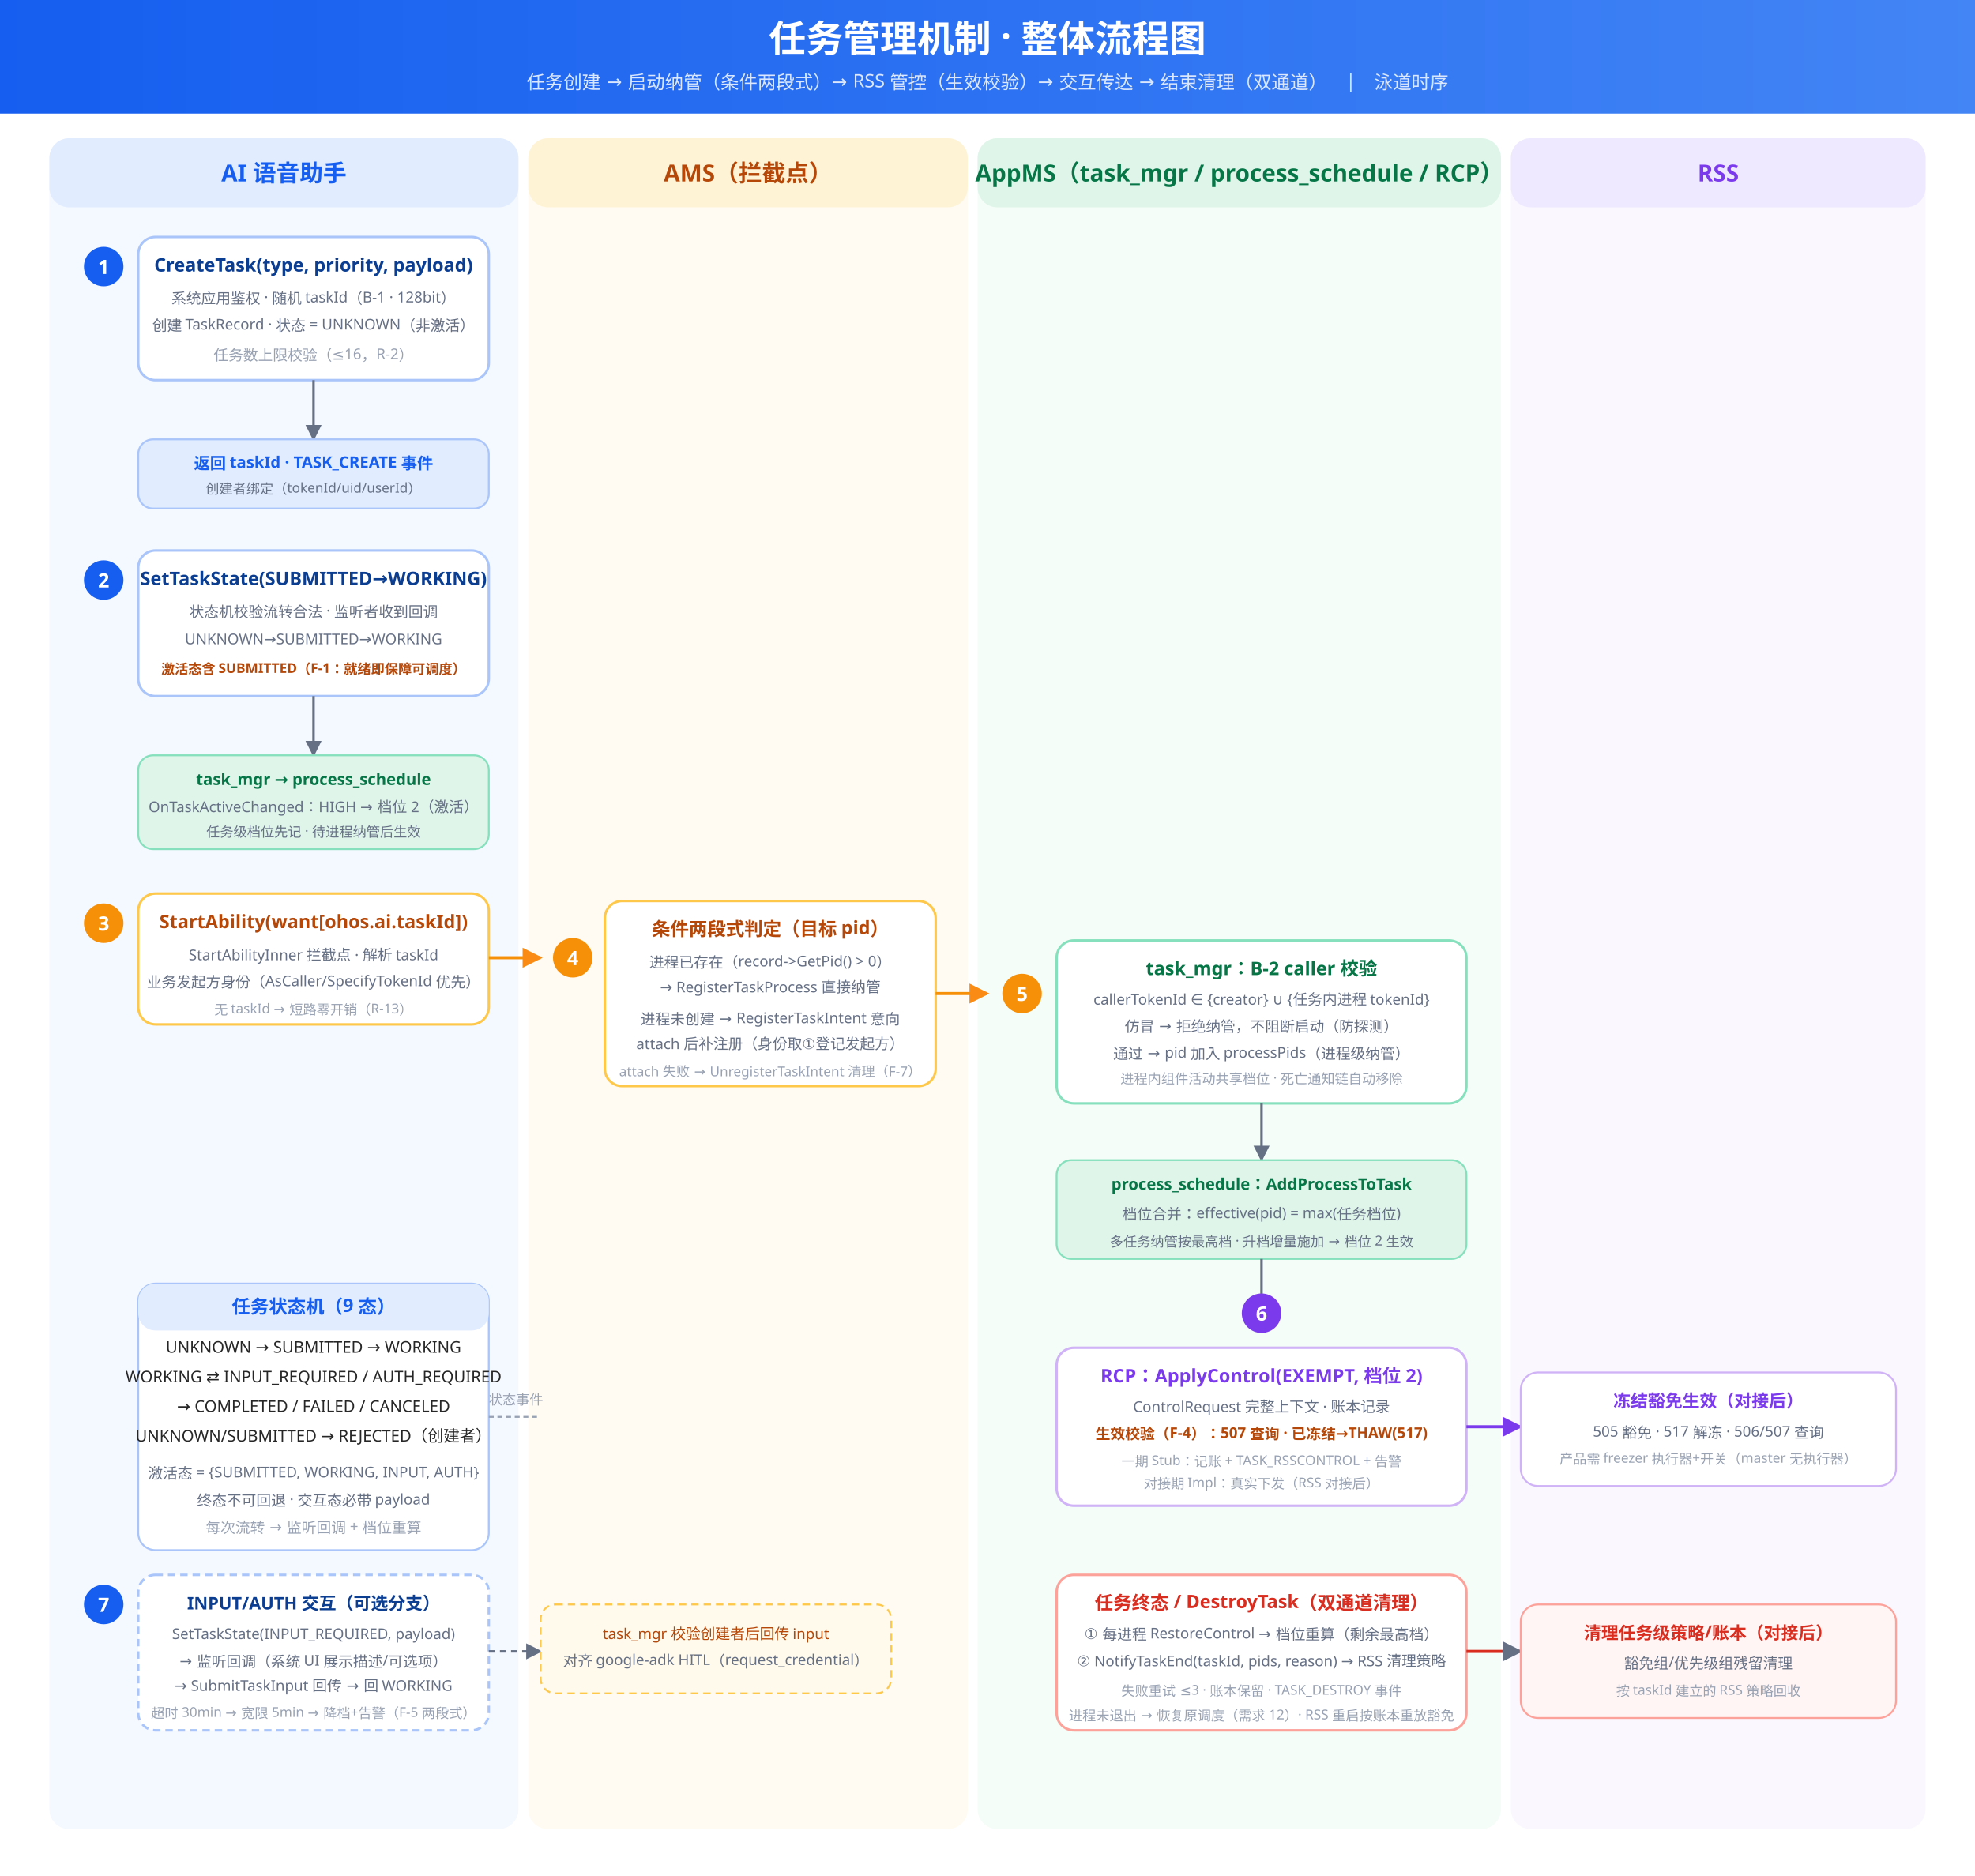
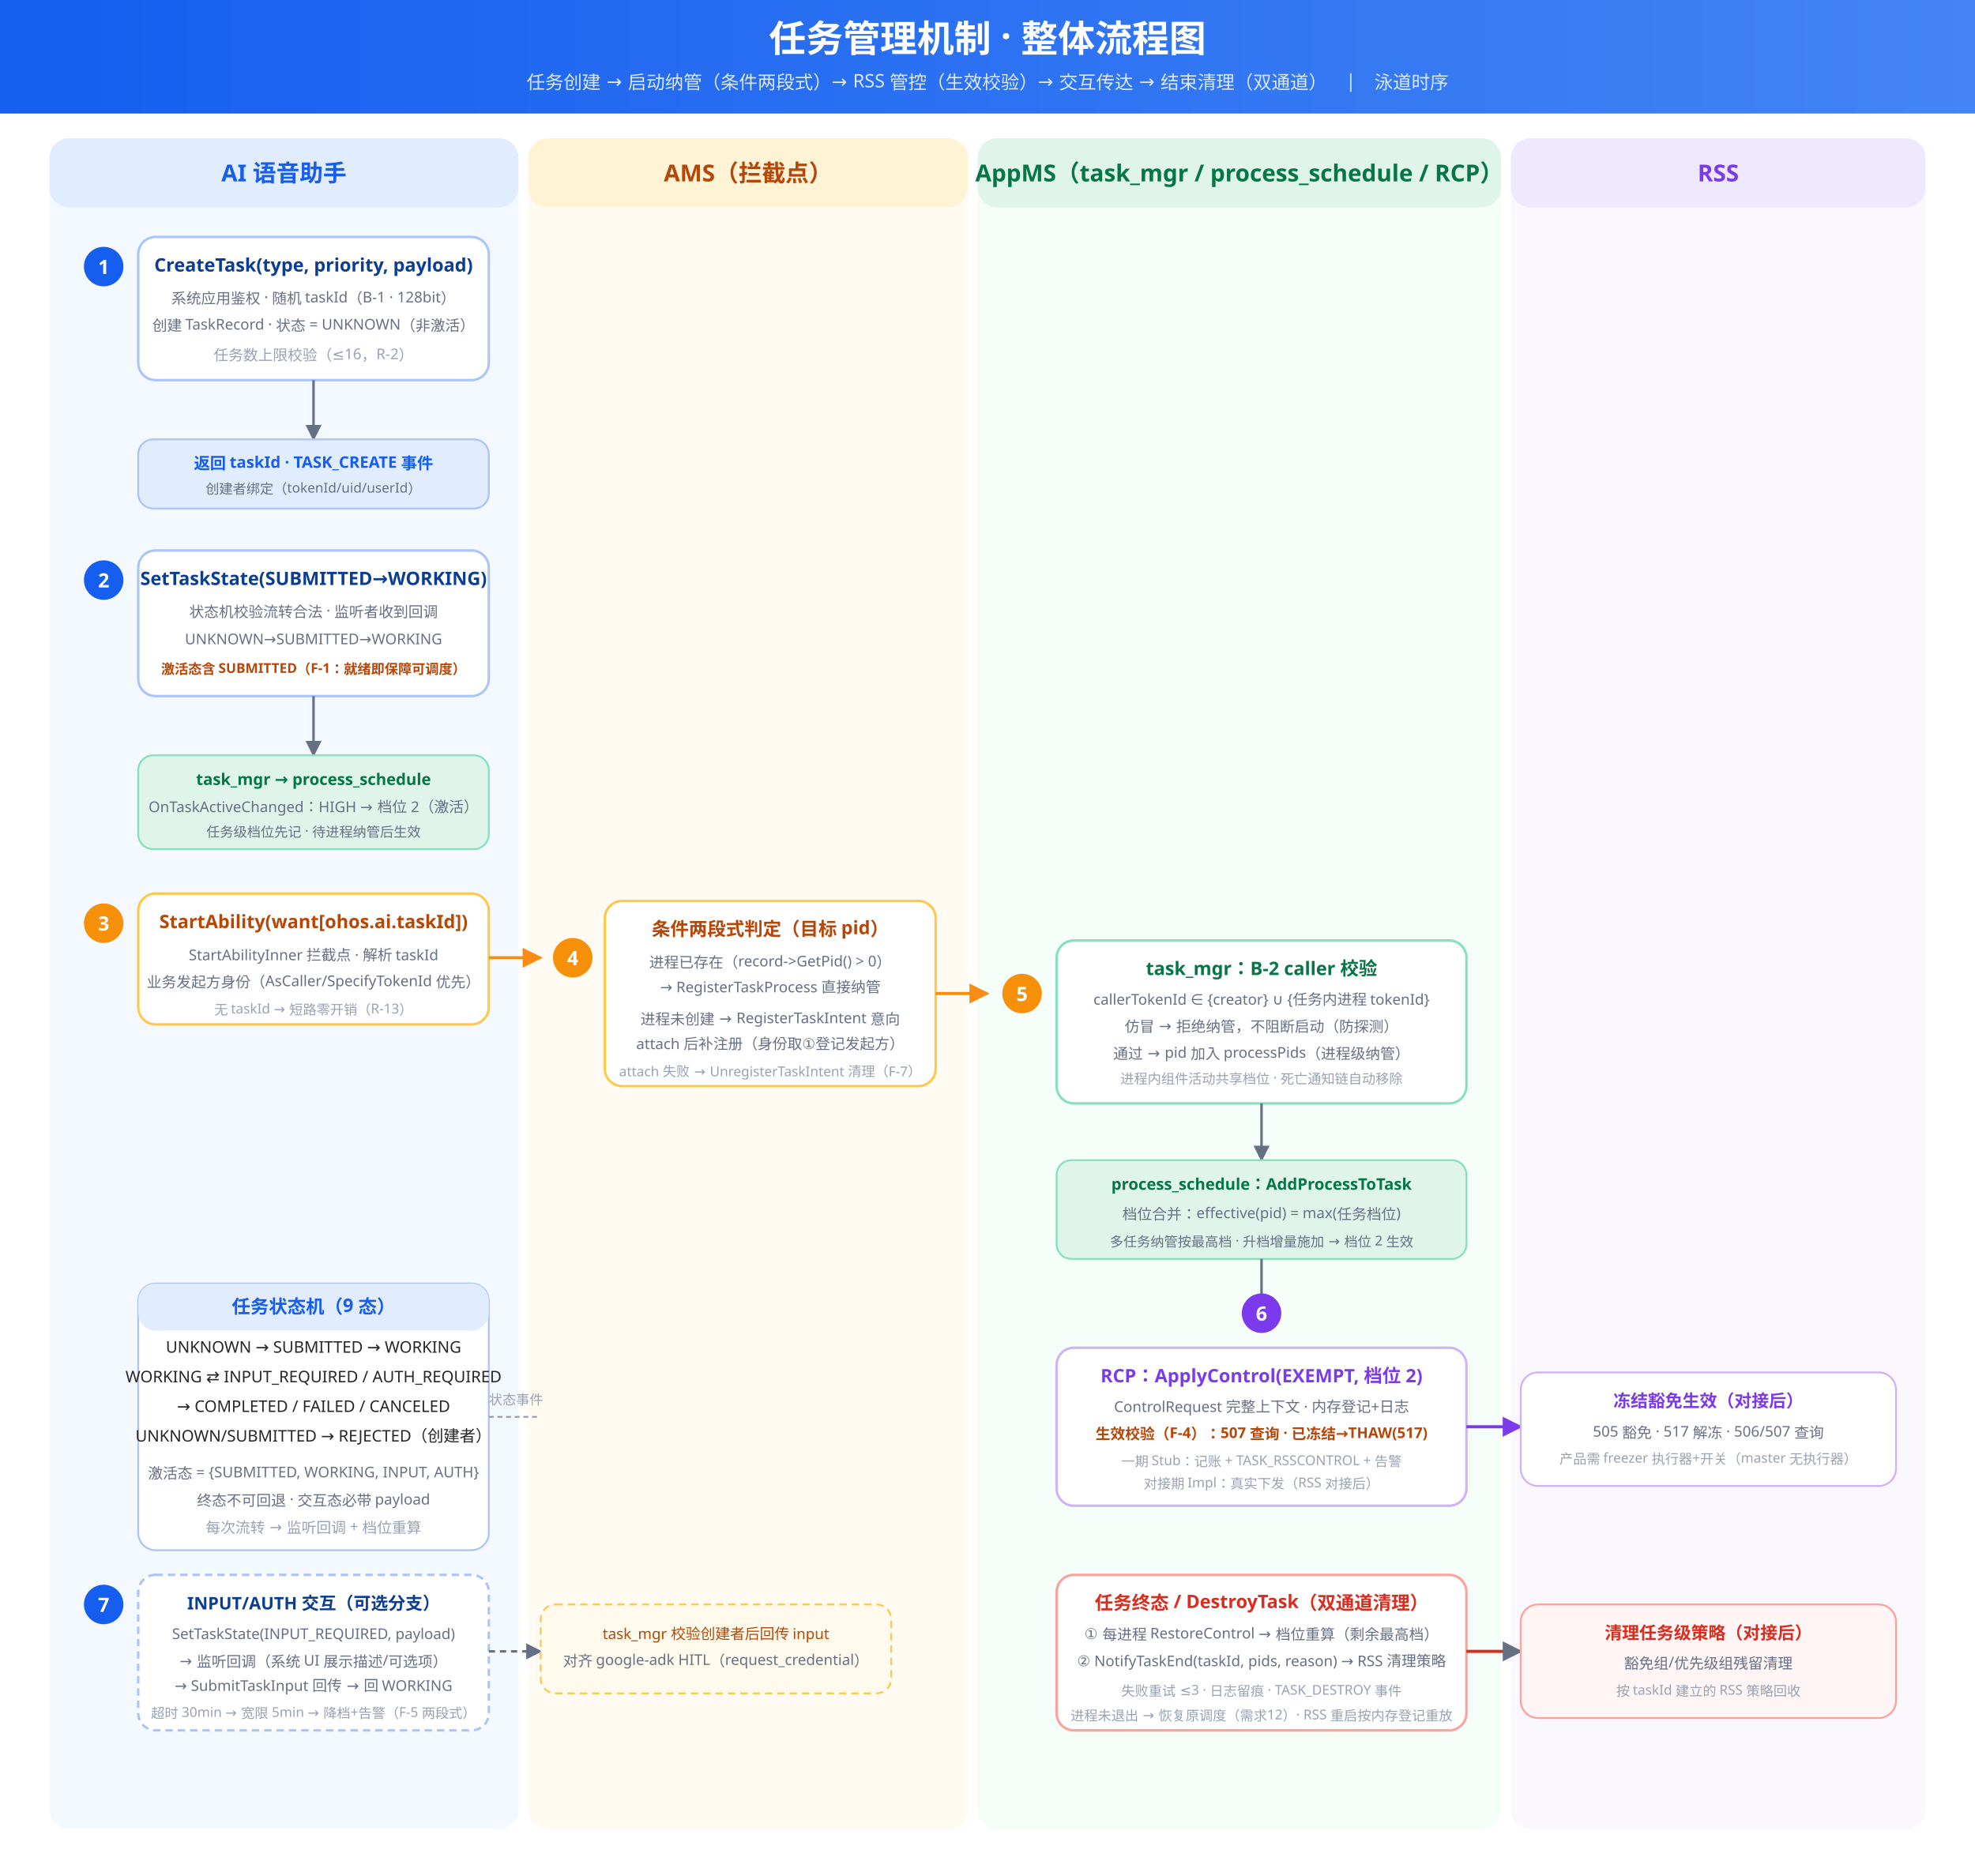
<svg xmlns="http://www.w3.org/2000/svg" viewBox="0 0 1600 1520" font-family="'PingFang SC','Microsoft YaHei','Noto Sans SC',sans-serif">
  <defs>
    <marker id="ar" viewBox="0 0 10 10" refX="9" refY="5" markerWidth="6.5" markerHeight="6.5" orient="auto-start-reverse">
      <path d="M0 0 L10 5 L0 10 z" fill="#667085" />
    </marker>
    <marker id="arB" viewBox="0 0 10 10" refX="9" refY="5" markerWidth="6.5" markerHeight="6.5" orient="auto-start-reverse">
      <path d="M0 0 L10 5 L0 10 z" fill="#1677ff" />
    </marker>
    <marker id="arO" viewBox="0 0 10 10" refX="9" refY="5" markerWidth="6.5" markerHeight="6.5" orient="auto-start-reverse">
      <path d="M0 0 L10 5 L0 10 z" fill="#fa8c16" />
    </marker>
    <marker id="arG" viewBox="0 0 10 10" refX="9" refY="5" markerWidth="6.5" markerHeight="6.5" orient="auto-start-reverse">
      <path d="M0 0 L10 5 L0 10 z" fill="#12b76a" />
    </marker>
    <marker id="arP" viewBox="0 0 10 10" refX="9" refY="5" markerWidth="6.5" markerHeight="6.5" orient="auto-start-reverse">
      <path d="M0 0 L10 5 L0 10 z" fill="#7c3aed" />
    </marker>
    <linearGradient id="hg" x1="0" y1="0" x2="1" y2="0">
      <stop offset="0%" stop-color="#155eef" />
      <stop offset="100%" stop-color="#4385f5" />
    </linearGradient>
  </defs>
  <rect x="0" y="0" width="1600" height="1520" fill="#ffffff" />
  <rect x="0" y="0" width="1600" height="92" fill="url(#hg)" />
  <text x="800" y="42" font-size="30" font-weight="700" fill="#ffffff" text-anchor="middle">任务管理机制 · 整体流程图</text>
  <text x="800" y="72" font-size="15" fill="#dbe7fe" text-anchor="middle">任务创建 → 启动纳管（条件两段式）→ RSS 管控（生效校验）→ 交互传达 → 结束清理（双通道）　|　泳道时序</text>
  <rect x="40" y="112" width="380" height="1370" rx="16" fill="#f4f8ff" />
  <rect x="428" y="112" width="356" height="1370" rx="16" fill="#fffbf2" />
  <rect x="792" y="112" width="424" height="1370" rx="16" fill="#f4fdf7" />
  <rect x="1224" y="112" width="336" height="1370" rx="16" fill="#faf7ff" />
  <rect x="40" y="112" width="380" height="56" rx="16" fill="#e1ecff" />
  <rect x="428" y="112" width="356" height="56" rx="16" fill="#fff3d6" />
  <rect x="792" y="112" width="424" height="56" rx="16" fill="#dff5ea" />
  <rect x="1224" y="112" width="336" height="56" rx="16" fill="#efe9ff" />
  <text x="230" y="147" font-size="19" font-weight="700" fill="#155eef" text-anchor="middle">AI 语音助手</text>
  <text x="606" y="147" font-size="19" font-weight="700" fill="#b54708" text-anchor="middle">AMS（拦截点）</text>
  <text x="1004" y="147" font-size="19" font-weight="700" fill="#067647" text-anchor="middle">AppMS（task_mgr / process_schedule / RCP）</text>
  <text x="1392" y="147" font-size="19" font-weight="700" fill="#7c3aed" text-anchor="middle">RSS</text>
  <circle cx="84" cy="216" r="16" fill="#155eef" />
  <text x="84" y="222" font-size="16" font-weight="700" fill="#fff" text-anchor="middle">1</text>
  <rect x="112" y="192" width="284" height="116" rx="14" fill="#ffffff" stroke="#a9c5f9" stroke-width="2" />
  <text x="254" y="220" font-size="15" font-weight="700" fill="#0b3d91" text-anchor="middle">CreateTask(type, priority, payload)</text>
  <text x="254" y="246" font-size="12" fill="#667085" text-anchor="middle">系统应用鉴权 · 随机 taskId（B-1 · 128bit）</text>
  <text x="254" y="268" font-size="12" fill="#667085" text-anchor="middle">创建 TaskRecord · 状态 = UNKNOWN（非激活）</text>
  <text x="254" y="292" font-size="12" fill="#98a2b3" text-anchor="middle">任务数上限校验（≤16，R-2）</text>
  <path d="M 254 308 L 254 356" stroke="#667085" stroke-width="2" marker-end="url(#ar)" />
  <rect x="112" y="356" width="284" height="56" rx="12" fill="#e1ecff" stroke="#a9c5f9" stroke-width="1.5" />
  <text x="254" y="380" font-size="13" font-weight="600" fill="#155eef" text-anchor="middle">返回 taskId · TASK_CREATE 事件</text>
  <text x="254" y="400" font-size="11" fill="#667085" text-anchor="middle">创建者绑定（tokenId/uid/userId）</text>
  <circle cx="84" cy="470" r="16" fill="#155eef" />
  <text x="84" y="476" font-size="16" font-weight="700" fill="#fff" text-anchor="middle">2</text>
  <rect x="112" y="446" width="284" height="118" rx="14" fill="#ffffff" stroke="#a9c5f9" stroke-width="2" />
  <text x="254" y="474" font-size="15" font-weight="700" fill="#0b3d91" text-anchor="middle">SetTaskState(SUBMITTED→WORKING)</text>
  <text x="254" y="500" font-size="12" fill="#667085" text-anchor="middle">状态机校验流转合法 · 监听者收到回调</text>
  <text x="254" y="522" font-size="12" fill="#667085" text-anchor="middle">UNKNOWN→SUBMITTED→WORKING</text>
  <text x="254" y="546" font-size="11" font-weight="600" fill="#b54708" text-anchor="middle">激活态含 SUBMITTED（F-1：就绪即保障可调度）</text>
  <path d="M 254 564 L 254 612" stroke="#667085" stroke-width="2" marker-end="url(#ar)" />
  <rect x="112" y="612" width="284" height="76" rx="12" fill="#dff5ea" stroke="#86e0bd" stroke-width="1.5" />
  <text x="254" y="636" font-size="13" font-weight="700" fill="#067647" text-anchor="middle">task_mgr → process_schedule</text>
  <text x="254" y="658" font-size="12" fill="#667085" text-anchor="middle">OnTaskActiveChanged：HIGH → 档位 2（激活）</text>
  <text x="254" y="678" font-size="11" fill="#667085" text-anchor="middle">任务级档位先记 · 待进程纳管后生效</text>
  <circle cx="84" cy="748" r="16" fill="#f79009" />
  <text x="84" y="754" font-size="16" font-weight="700" fill="#fff" text-anchor="middle">3</text>
  <rect x="112" y="724" width="284" height="106" rx="14" fill="#ffffff" stroke="#fec84b" stroke-width="2" />
  <text x="254" y="752" font-size="15" font-weight="700" fill="#b54708" text-anchor="middle">StartAbility(want[ohos.ai.taskId])</text>
  <text x="254" y="778" font-size="12" fill="#667085" text-anchor="middle">StartAbilityInner 拦截点 · 解析 taskId</text>
  <text x="254" y="800" font-size="12" fill="#667085" text-anchor="middle">业务发起方身份（AsCaller/SpecifyTokenId 优先）</text>
  <text x="254" y="822" font-size="11" fill="#98a2b3" text-anchor="middle">无 taskId → 短路零开销（R-13）</text>
  <path d="M 396 776 L 438 776" stroke="#f79009" stroke-width="2.5" marker-end="url(#arO)" />
  <circle cx="464" cy="776" r="16" fill="#f79009" />
  <text x="464" y="782" font-size="16" font-weight="700" fill="#fff" text-anchor="middle">4</text>
  <rect x="490" y="730" width="268" height="150" rx="14" fill="#ffffff" stroke="#fec84b" stroke-width="2" />
  <text x="624" y="758" font-size="15" font-weight="700" fill="#b54708" text-anchor="middle">条件两段式判定（目标 pid）</text>
  <text x="624" y="784" font-size="12" fill="#667085" text-anchor="middle">进程已存在（record-&gt;GetPid() &gt; 0）</text>
  <text x="624" y="804" font-size="12" fill="#667085" text-anchor="middle">→ RegisterTaskProcess 直接纳管</text>
  <text x="624" y="830" font-size="12" fill="#667085" text-anchor="middle">进程未创建 → RegisterTaskIntent 意向</text>
  <text x="624" y="850" font-size="12" fill="#667085" text-anchor="middle">attach 后补注册（身份取①登记发起方）</text>
  <text x="624" y="872" font-size="11" fill="#98a2b3" text-anchor="middle">attach 失败 → UnregisterTaskIntent 清理（F-7）</text>
  <path d="M 758 805 L 800 805" stroke="#f79009" stroke-width="2.5" marker-end="url(#arO)" />
  <circle cx="828" cy="805" r="16" fill="#f79009" />
  <text x="828" y="811" font-size="16" font-weight="700" fill="#fff" text-anchor="middle">5</text>
  <rect x="856" y="762" width="332" height="132" rx="14" fill="#ffffff" stroke="#86e0bd" stroke-width="2" />
  <text x="1022" y="790" font-size="15" font-weight="700" fill="#067647" text-anchor="middle">task_mgr：B-2 caller 校验</text>
  <text x="1022" y="814" font-size="12" fill="#667085" text-anchor="middle">callerTokenId ∈ {creator} ∪ {任务内进程 tokenId}</text>
  <text x="1022" y="836" font-size="12" fill="#667085" text-anchor="middle">仿冒 → 拒绝纳管，不阻断启动（防探测）</text>
  <text x="1022" y="858" font-size="12" fill="#667085" text-anchor="middle">通过 → pid 加入 processPids（进程级纳管）</text>
  <text x="1022" y="878" font-size="11" fill="#98a2b3" text-anchor="middle">进程内组件活动共享档位 · 死亡通知链自动移除</text>
  <path d="M 1022 894 L 1022 940" stroke="#667085" stroke-width="2" marker-end="url(#ar)" />
  <rect x="856" y="940" width="332" height="80" rx="12" fill="#dff5ea" stroke="#86e0bd" stroke-width="1.5" />
  <text x="1022" y="964" font-size="13" font-weight="700" fill="#067647" text-anchor="middle">process_schedule：AddProcessToTask</text>
  <text x="1022" y="988" font-size="12" fill="#667085" text-anchor="middle">档位合并：effective(pid) = max(任务档位)</text>
  <text x="1022" y="1010" font-size="11" fill="#667085" text-anchor="middle">多任务纳管按最高档 · 升档增量施加 → 档位 2 生效</text>
  <path d="M 1022 1020 L 1022 1064" stroke="#667085" stroke-width="2" marker-end="url(#ar)" />
  <circle cx="1022" cy="1064" r="16" fill="#7c3aed" />
  <text x="1022" y="1070" font-size="16" font-weight="700" fill="#fff" text-anchor="middle">6</text>
  <rect x="856" y="1092" width="332" height="128" rx="14" fill="#ffffff" stroke="#d0b3f7" stroke-width="2" />
  <text x="1022" y="1120" font-size="15" font-weight="700" fill="#7c3aed" text-anchor="middle">RCP：ApplyControl(EXEMPT, 档位 2)</text>
-   <text x="1022" y="1144" font-size="12" fill="#667085" text-anchor="middle">ControlRequest 完整上下文 · 账本记录</text>
+   <text x="1022" y="1144" font-size="12" fill="#667085" text-anchor="middle">ControlRequest 完整上下文 · 内存登记+日志</text>
  <text x="1022" y="1166" font-size="12" font-weight="600" fill="#b54708" text-anchor="middle">生效校验（F-4）：507 查询 · 已冻结→THAW(517)</text>
  <text x="1022" y="1188" font-size="11" fill="#98a2b3" text-anchor="middle">一期 Stub：记账 + TASK_RSSCONTROL + 告警</text>
  <text x="1022" y="1206" font-size="11" fill="#98a2b3" text-anchor="middle">对接期 Impl：真实下发（RSS 对接后）</text>
  <path d="M 1188 1156 L 1232 1156" stroke="#7c3aed" stroke-width="2.5" marker-end="url(#arP)" />
  <rect x="1232" y="1112" width="304" height="92" rx="14" fill="#ffffff" stroke="#d0b3f7" stroke-width="1.5" />
  <text x="1384" y="1140" font-size="14" font-weight="700" fill="#7c3aed" text-anchor="middle">冻结豁免生效（对接后）</text>
  <text x="1384" y="1164" font-size="12" fill="#667085" text-anchor="middle">505 豁免 · 517 解冻 · 506/507 查询</text>
  <text x="1384" y="1186" font-size="11" fill="#98a2b3" text-anchor="middle">产品需 freezer 执行器+开关（master 无执行器）</text>
  <circle cx="84" cy="1300" r="16" fill="#155eef" />
  <text x="84" y="1306" font-size="16" font-weight="700" fill="#fff" text-anchor="middle">7</text>
  <rect x="112" y="1276" width="284" height="126" rx="14" fill="#ffffff" stroke="#a9c5f9" stroke-width="2" stroke-dasharray="6 4" />
  <text x="254" y="1304" font-size="14" font-weight="700" fill="#0b3d91" text-anchor="middle">INPUT/AUTH 交互（可选分支）</text>
  <text x="254" y="1328" font-size="12" fill="#667085" text-anchor="middle">SetTaskState(INPUT_REQUIRED, payload)</text>
  <text x="254" y="1350" font-size="12" fill="#667085" text-anchor="middle">→ 监听回调（系统 UI 展示描述/可选项）</text>
  <text x="254" y="1370" font-size="12" fill="#667085" text-anchor="middle">→ SubmitTaskInput 回传 → 回 WORKING</text>
  <text x="254" y="1392" font-size="11" fill="#98a2b3" text-anchor="middle">超时 30min → 宽限 5min → 降档+告警（F-5 两段式）</text>
  <path d="M 396 1338 L 438 1338" stroke="#667085" stroke-width="2" stroke-dasharray="5 4" marker-end="url(#ar)" />
  <rect x="438" y="1300" width="284" height="72" rx="12" fill="#fffaeb" stroke="#fec84b" stroke-width="1.5" stroke-dasharray="6 4" />
  <text x="580" y="1328" font-size="12" fill="#b54708" text-anchor="middle">task_mgr 校验创建者后回传 input</text>
  <text x="580" y="1350" font-size="12" fill="#667085" text-anchor="middle">对齐 google-adk HITL（request_credential）</text>
  <circle cx="1022" cy="1300" r="16" fill="#d92d20" />
  <text x="1022" y="1306" font-size="16" font-weight="700" fill="#fff" text-anchor="middle">8</text>
  <rect x="856" y="1276" width="332" height="126" rx="14" fill="#ffffff" stroke="#fda29b" stroke-width="2" />
  <text x="1022" y="1304" font-size="15" font-weight="700" fill="#d92d20" text-anchor="middle">任务终态 / DestroyTask（双通道清理）</text>
  <text x="1022" y="1328" font-size="12" fill="#667085" text-anchor="middle">① 每进程 RestoreControl → 档位重算（剩余最高档）</text>
  <text x="1022" y="1350" font-size="12" fill="#667085" text-anchor="middle">② NotifyTaskEnd(taskId, pids, reason) → RSS 清理策略</text>
-   <text x="1022" y="1374" font-size="11" fill="#98a2b3" text-anchor="middle">失败重试 ≤3 · 账本保留 · TASK_DESTROY 事件</text>
-   <text x="1022" y="1394" font-size="11" fill="#98a2b3" text-anchor="middle">进程未退出 → 恢复原调度（需求 12）· RSS 重启按账本重放豁免</text>
+   <text x="1022" y="1374" font-size="11" fill="#98a2b3" text-anchor="middle">失败重试 ≤3 · 日志留痕 · TASK_DESTROY 事件</text>
+   <text x="1022" y="1394" font-size="11" fill="#98a2b3" text-anchor="middle">进程未退出 → 恢复原调度（需求12）· RSS 重启按内存登记重放</text>
  <path d="M 1188 1338 L 1232 1338" stroke="#d92d20" stroke-width="2.5" marker-end="url(#ar)" />
  <rect x="1232" y="1300" width="304" height="92" rx="14" fill="#fff5f4" stroke="#fda29b" stroke-width="1.5" />
-   <text x="1384" y="1328" font-size="14" font-weight="700" fill="#d92d20" text-anchor="middle">清理任务级策略/账本（对接后）</text>
+   <text x="1384" y="1328" font-size="14" font-weight="700" fill="#d92d20" text-anchor="middle">清理任务级策略（对接后）</text>
  <text x="1384" y="1352" font-size="12" fill="#667085" text-anchor="middle">豁免组/优先级组残留清理</text>
  <text x="1384" y="1374" font-size="11" fill="#98a2b3" text-anchor="middle">按 taskId 建立的 RSS 策略回收</text>
  <rect x="112" y="1040" width="284" height="216" rx="14" fill="#ffffff" stroke="#a9c5f9" stroke-width="1.5" />
  <rect x="112" y="1040" width="284" height="38" rx="14" fill="#e1ecff" />
  <text x="254" y="1064" font-size="15" font-weight="700" fill="#155eef" text-anchor="middle">任务状态机（9 态）</text>
  <text x="254" y="1096" font-size="13" fill="#262626" text-anchor="middle">UNKNOWN → SUBMITTED → WORKING</text>
  <text x="254" y="1120" font-size="13" fill="#262626" text-anchor="middle">WORKING ⇄ INPUT_REQUIRED / AUTH_REQUIRED</text>
  <text x="254" y="1144" font-size="13" fill="#262626" text-anchor="middle">→ COMPLETED / FAILED / CANCELED</text>
  <text x="254" y="1168" font-size="13" fill="#262626" text-anchor="middle">UNKNOWN/SUBMITTED → REJECTED（创建者）</text>
  <text x="254" y="1198" font-size="12" fill="#667085" text-anchor="middle">激活态 = {SUBMITTED, WORKING, INPUT, AUTH}</text>
  <text x="254" y="1220" font-size="12" fill="#667085" text-anchor="middle">终态不可回退 · 交互态必带 payload</text>
  <text x="254" y="1242" font-size="12" fill="#98a2b3" text-anchor="middle">每次流转 → 监听回调 + 档位重算</text>
  <path d="M 396 1148 L 438 1148" stroke="#98a2b3" stroke-width="1.5" stroke-dasharray="4 3" />
  <text x="418" y="1138" font-size="11" fill="#98a2b3" text-anchor="middle">状态事件</text>
</svg>
